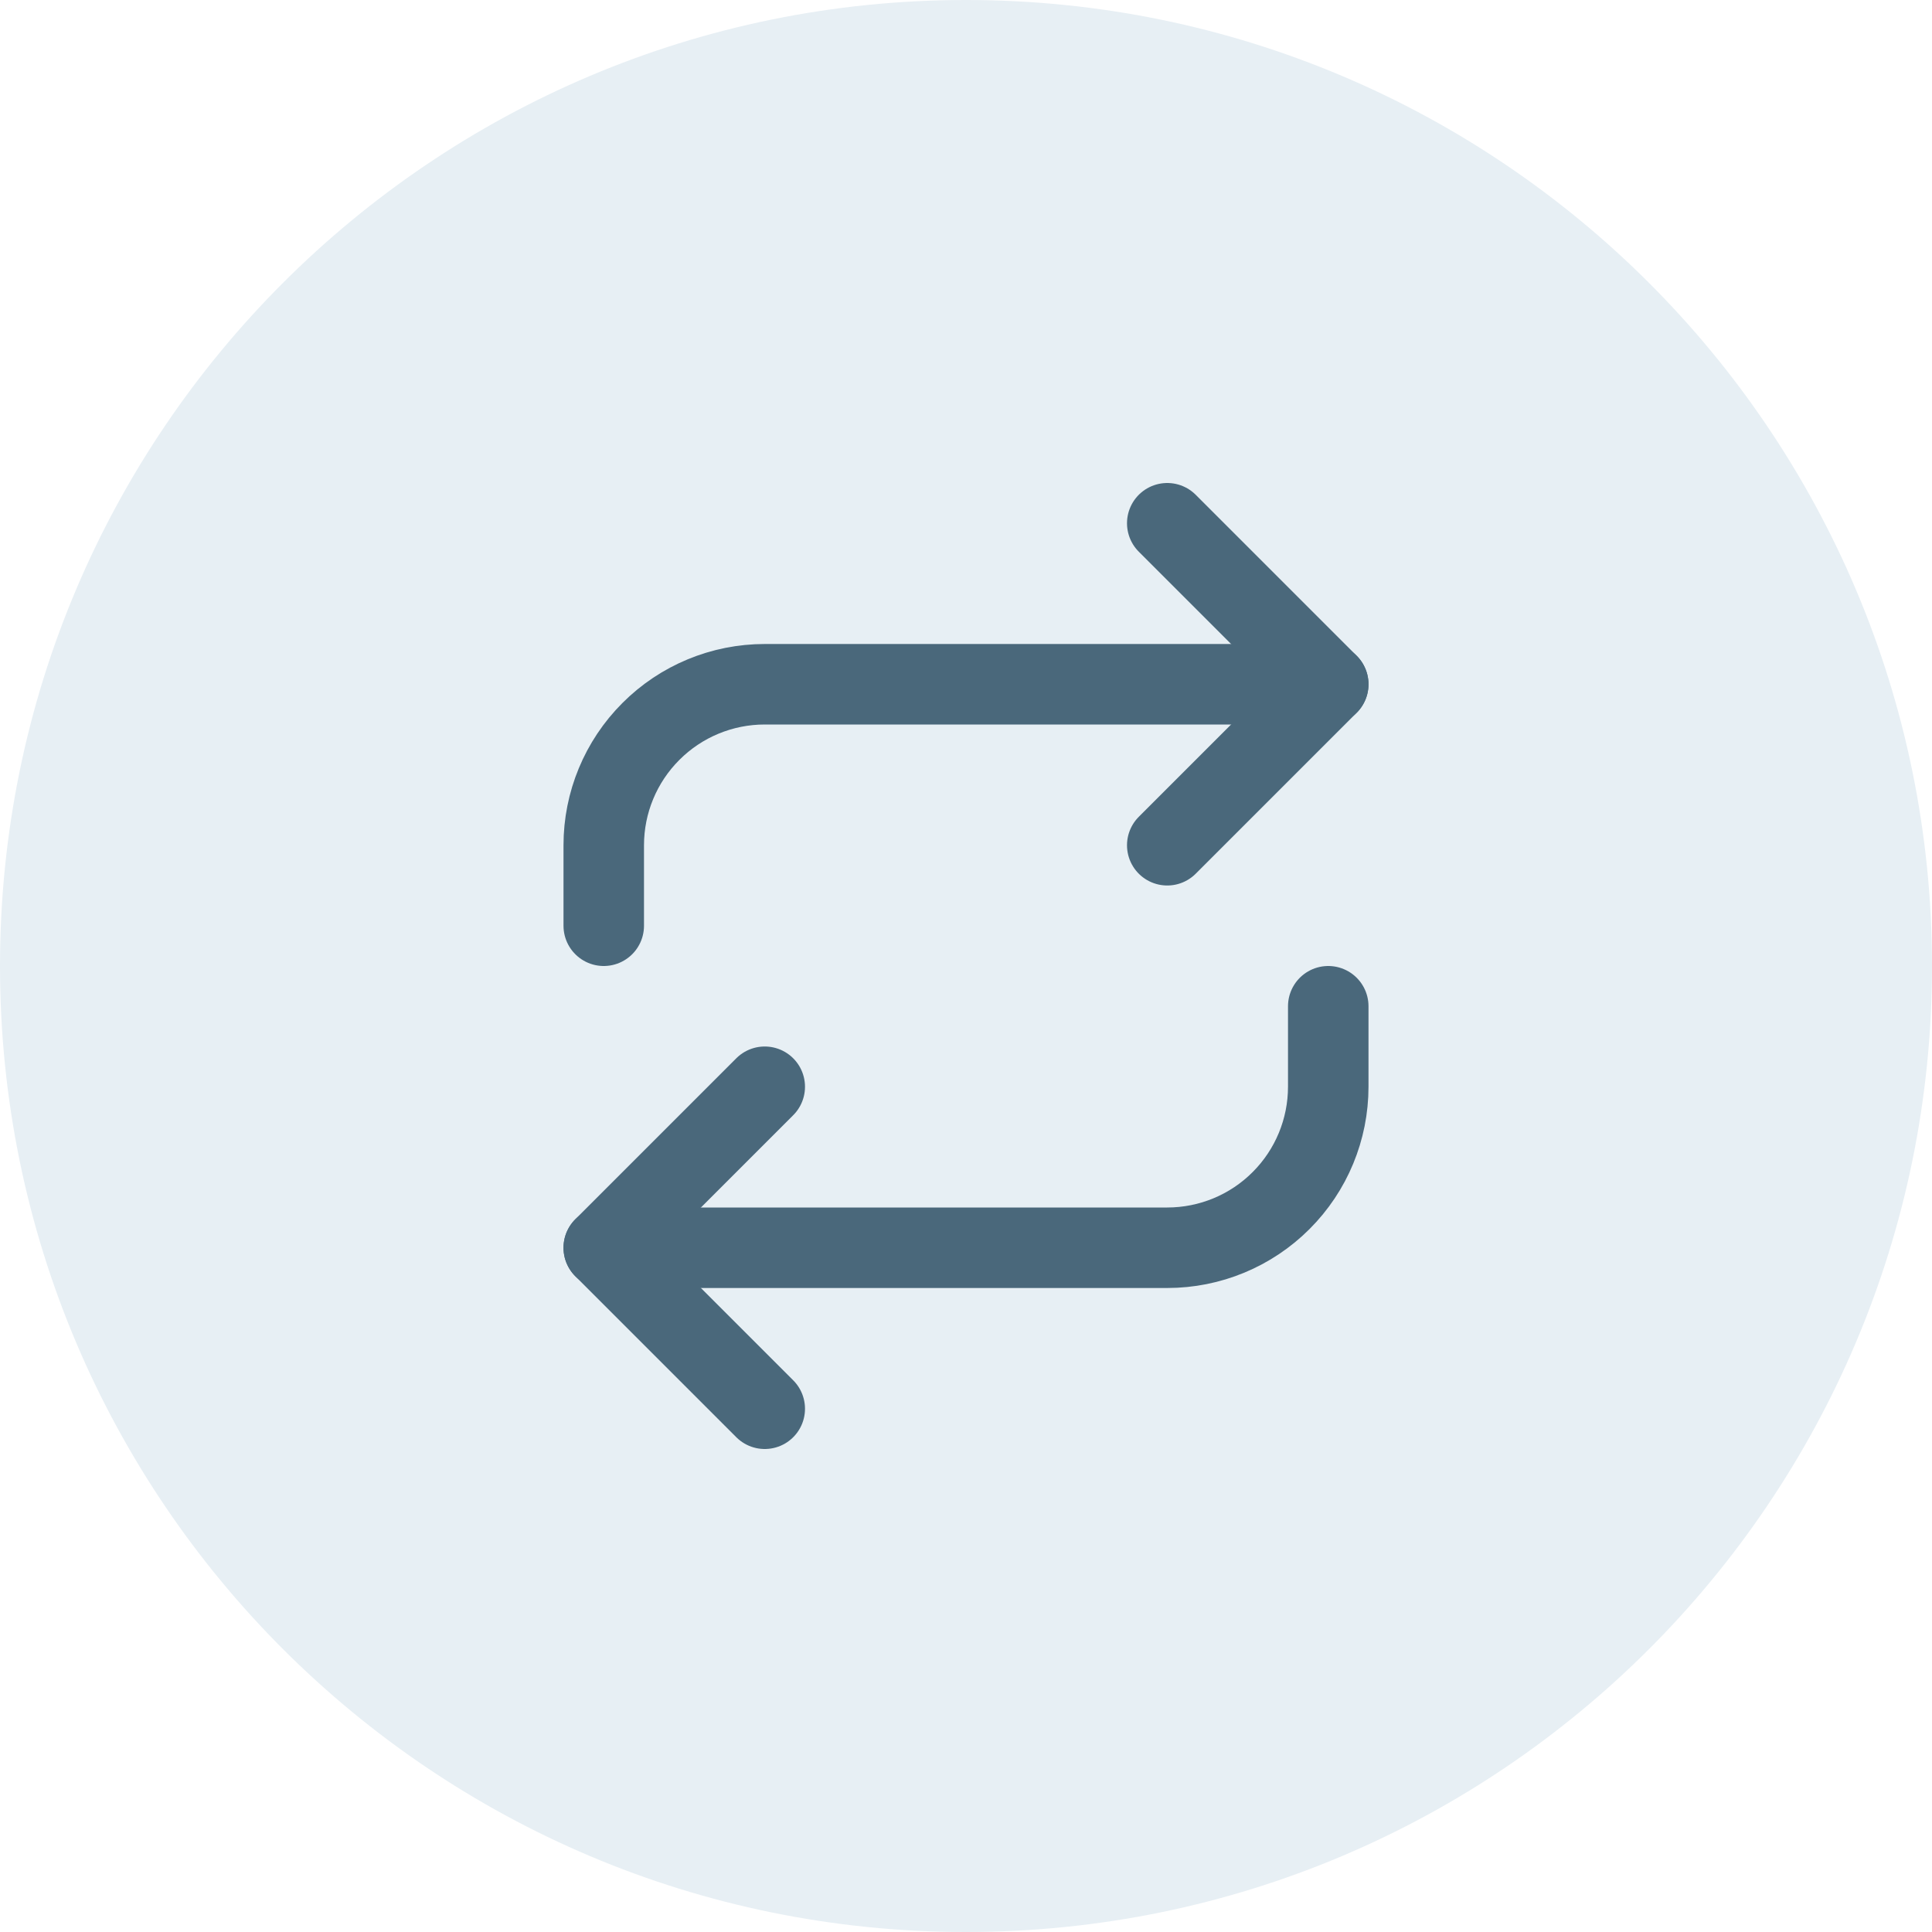
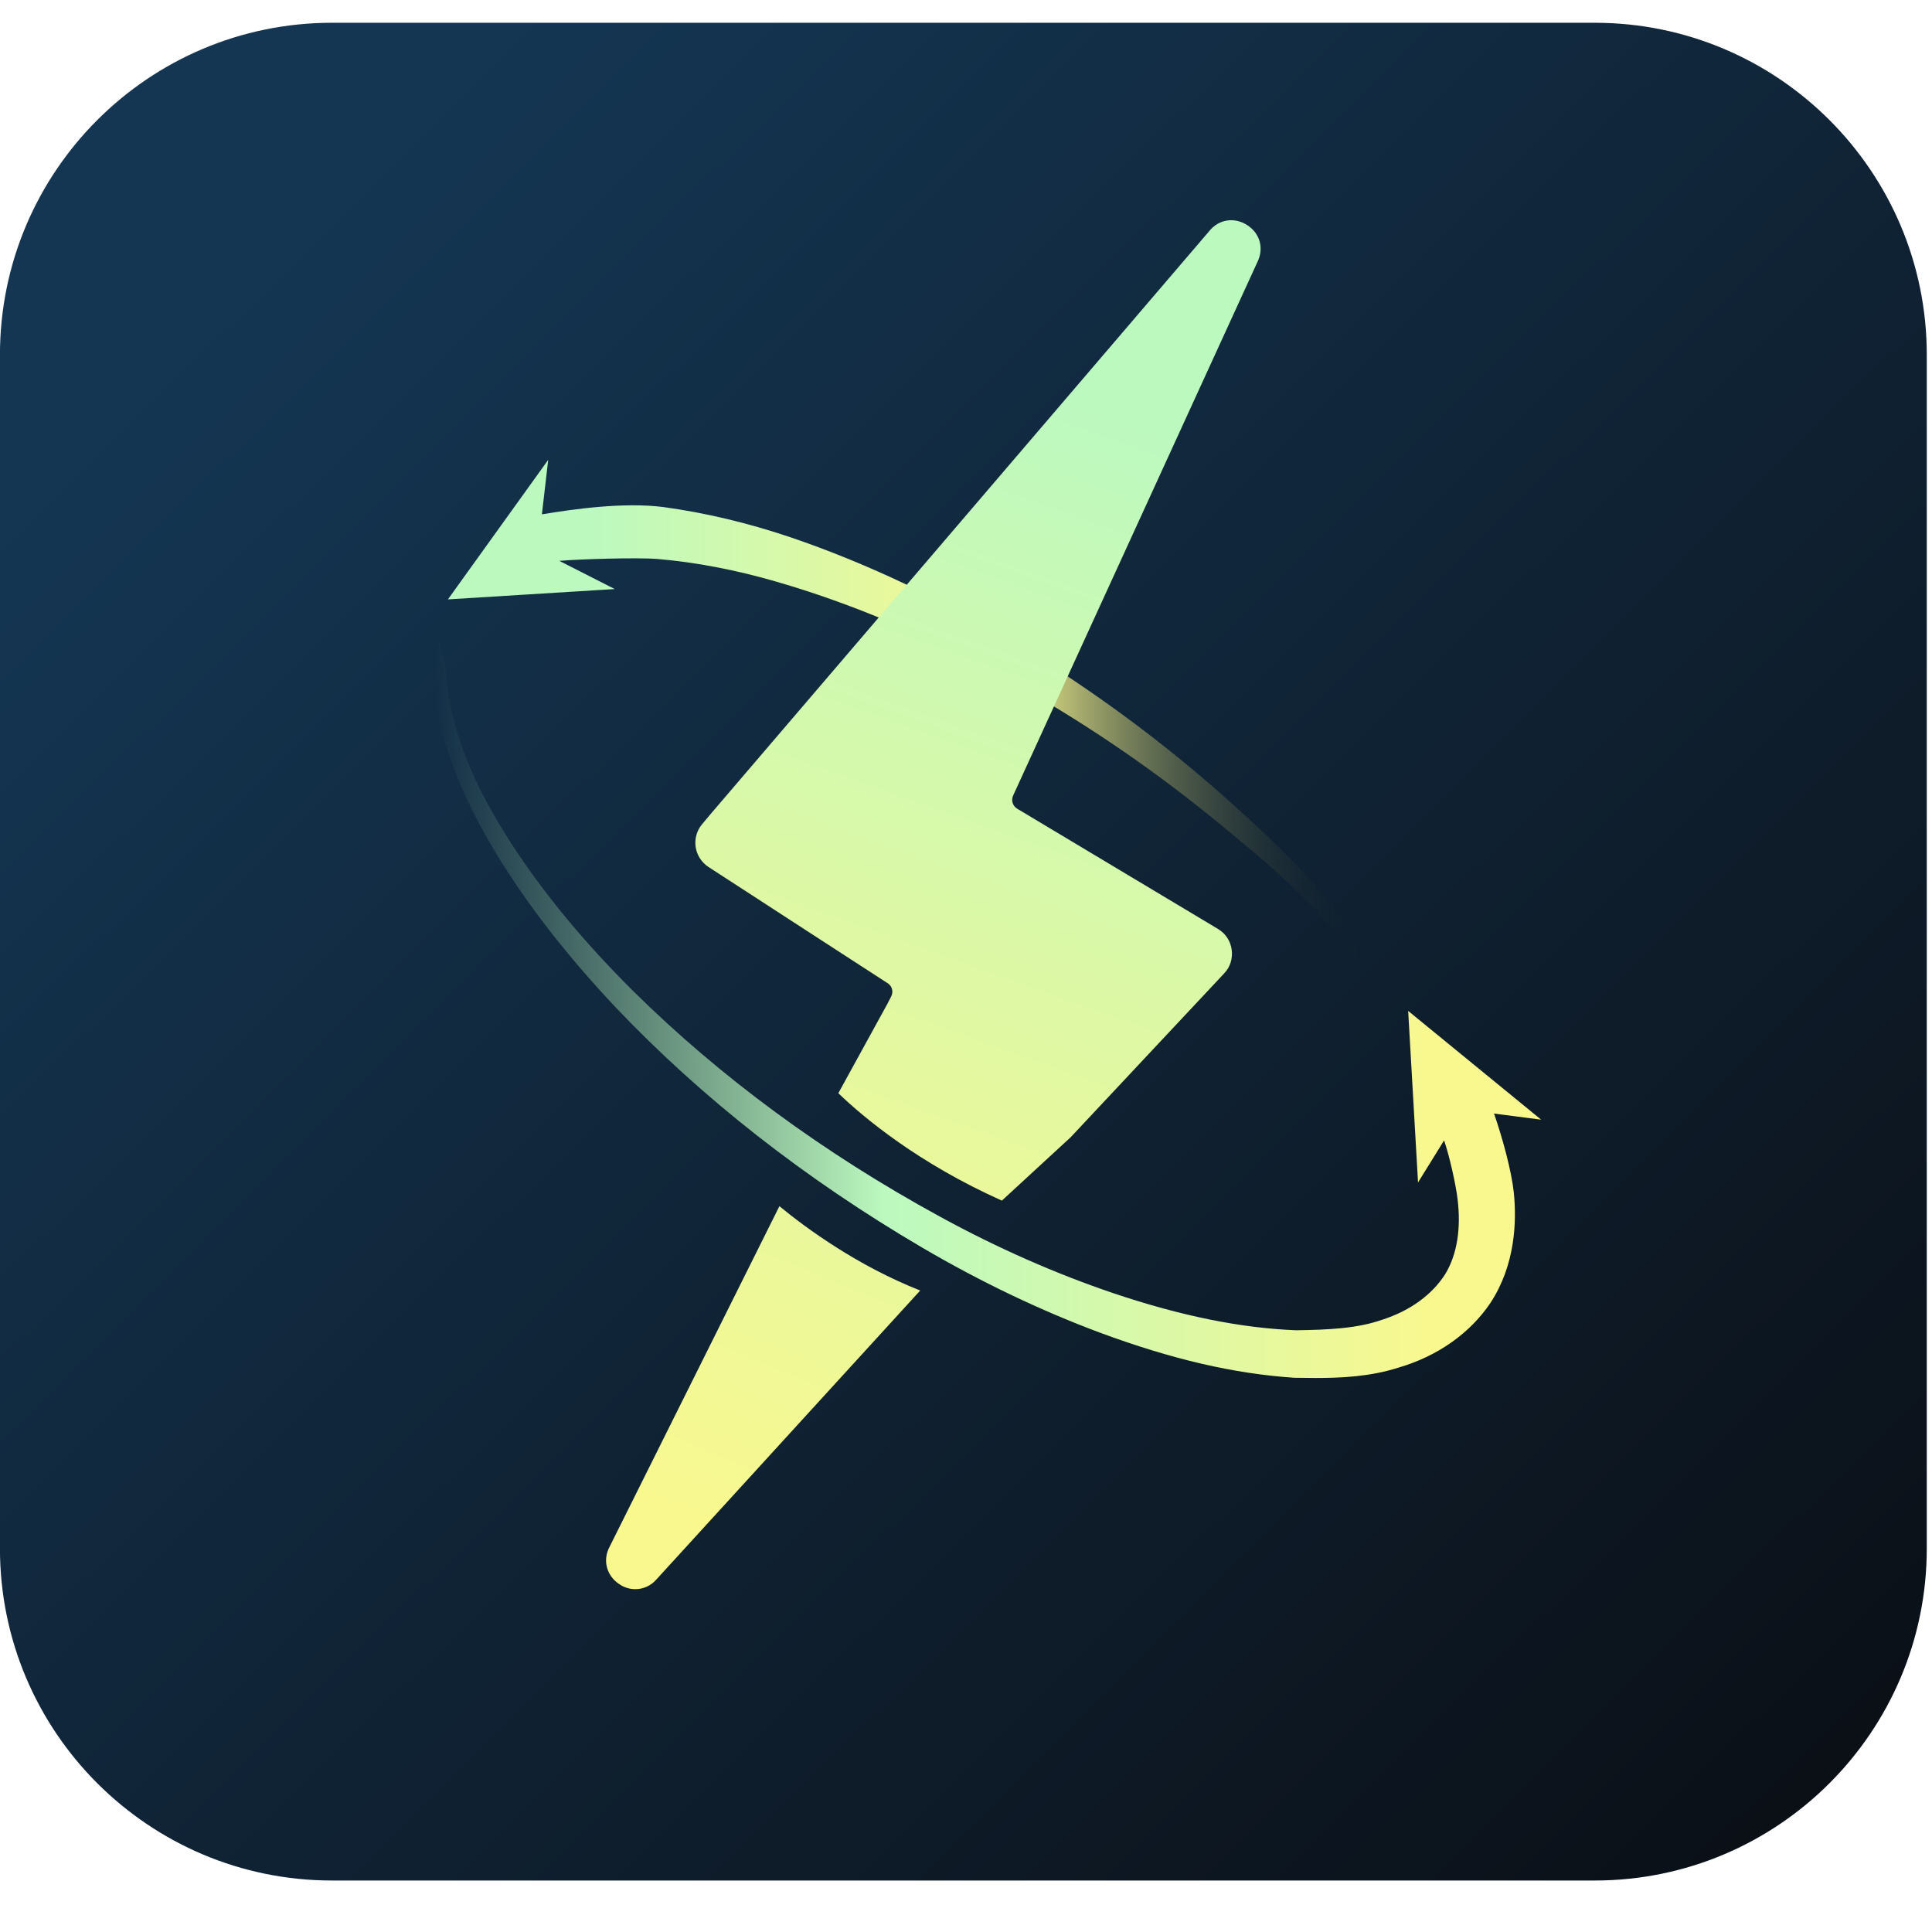
- <svg xmlns="http://www.w3.org/2000/svg" width="48" height="48" viewBox="0 0 48 48" fill="none">
-   <circle cx="24" cy="24" r="24" fill="#E7EFF4" />
-   <path d="M29 13L33 17L29 21" stroke="#4A687B" stroke-width="2" stroke-linecap="round" stroke-linejoin="round" />
-   <path d="M15 23V21C15 19.939 15.421 18.922 16.172 18.172C16.922 17.421 17.939 17 19 17H33" stroke="#4A687B" stroke-width="2" stroke-linecap="round" stroke-linejoin="round" />
-   <path d="M19 35L15 31L19 27" stroke="#4A687B" stroke-width="2" stroke-linecap="round" stroke-linejoin="round" />
-   <path d="M33 25V27C33 28.061 32.579 29.078 31.828 29.828C31.078 30.579 30.061 31 29 31H15" stroke="#4A687B" stroke-width="2" stroke-linecap="round" stroke-linejoin="round" />
+ <svg xmlns="http://www.w3.org/2000/svg" height="37" viewBox="0 0 37 37" width="37">
+   <linearGradient id="a" x1="12.936%" x2="94.542%" y1="13.915%" y2="93.366%">
+     <stop offset="0" stop-color="#143653" />
+     <stop offset="1" stop-color="#0b1017" />
+   </linearGradient>
+   <linearGradient id="b" x1="147.566%" x2="39.714%" y1="-229.549%" y2="86.713%">
+     <stop offset="0" stop-color="#bcf9bf" />
+     <stop offset="1" stop-color="#f9f88f" />
+   </linearGradient>
+   <linearGradient id="c" x1=".019%" x2="100.006%" y1="49.975%" y2="49.975%">
+     <stop offset=".156" stop-color="#bcf9bf" />
+     <stop offset=".603" stop-color="#f9f88f" />
+     <stop offset=".982" stop-color="#06131f" stop-opacity="0" />
+   </linearGradient>
+   <linearGradient id="d" x1="64.721%" x2="34.74%" y1="-6.105%" y2="138.878%">
+     <stop offset=".156" stop-color="#bcf9bf" />
+     <stop offset=".903" stop-color="#f9f88f" />
+   </linearGradient>
+   <linearGradient id="e" x1="-.032%" x2="99.997%" y1="50.035%" y2="50.035%">
+     <stop offset="0" stop-color="#bcf9bf" stop-opacity="0" />
+     <stop offset=".407" stop-color="#bcf9bf" />
+     <stop offset=".903" stop-color="#f9f88f" />
+   </linearGradient>
+   <g fill="none">
+     <path d="m30.541 36.014h-24.183c-3.51 0-6.359-2.849-6.359-6.359v-22.86c0-3.51 2.849-6.359 6.359-6.359h24.183c3.51 0 6.359 2.849 6.359 6.359v22.86c0 3.51-2.849 6.359-6.359 6.359z" fill="url(#a)" />
+     <g transform="translate(8.1 4.05)">
+       <path d="m6.827 19.049-3.249 6.516c-.14.257-.068.549.171.716.099.072.211.103.32.103.148 0 .297-.063.405-.189l5.049-5.53c-1.197-.472-2.178-1.188-2.696-1.615z" fill="url(#b)" />
+       <path d="m18.328 14.684s-.261-.531-.288-.572c-.842-1.157-1.409-1.755-2.632-2.849-1.22-1.089-2.542-2.066-3.924-2.907-1.476-.904-2.97-1.615-4.441-2.115-.824-.279-1.643-.472-2.443-.581-.756-.095-1.688.036-2.322.14l.121-1.044-1.921 2.673 3.195-.198-1.062-.54c.369-.032 1.476-.068 1.881-.036.738.063 1.508.211 2.281.436 1.431.414 2.902 1.035 4.37 1.845 1.391.765 2.723 1.661 3.969 2.673 1.238 1.008 1.809 1.512 2.682 2.592.383.387.49.45.535.481z" fill="url(#c)" />
+       <path d="m15.979.972c.131-.261.054-.553-.194-.711-.243-.158-.544-.113-.725.113l-9.558 11.174-.162.194c-.099.121-.14.279-.117.432s.113.292.243.378l1.913 1.242 1.521.986c.086.054.113.162.068.252l-.072.14-.941 1.714c.49.472 1.539 1.345 3.132 2.057l1.319-1.215 2.938-3.136c.117-.121.167-.288.144-.455s-.117-.31-.261-.396l-3.848-2.304c-.086-.054-.121-.162-.072-.261z" fill="url(#d)" />
+       <path d="m20.511 17.276.904.117-2.547-2.083.189 3.285.499-.805c.108.315.225.851.257 1.116.072.572-.009 1.075-.238 1.449-.252.392-.666.693-1.188.864-.49.175-1.048.198-1.665.207-1.048-.041-2.192-.27-3.492-.707-1.103-.373-2.223-.864-3.325-1.467-2.236-1.22-4.216-2.678-5.886-4.329-.945-.941-1.706-1.863-2.326-2.817-.387-.599-.657-1.111-.851-1.607-.266-.666-.383-1.233-.409-1.75-.004-.095-.117-.544-.117-.544s-.117.45-.121.544c-.018.553.117 1.147.373 1.849.189.522.45 1.058.828 1.688.608.999 1.359 1.962 2.295 2.957 1.651 1.737 3.627 3.285 5.877 4.604 1.121.657 2.264 1.202 3.397 1.625 1.386.513 2.57.787 3.726.864.131 0 .266.004.401.004.508 0 1.053-.027 1.589-.198.743-.216 1.373-.657 1.764-1.242.472-.72.504-1.548.446-2.115-.045-.414-.216-1.04-.378-1.508z" fill="url(#e)" />
+     </g>
+   </g>
</svg>
